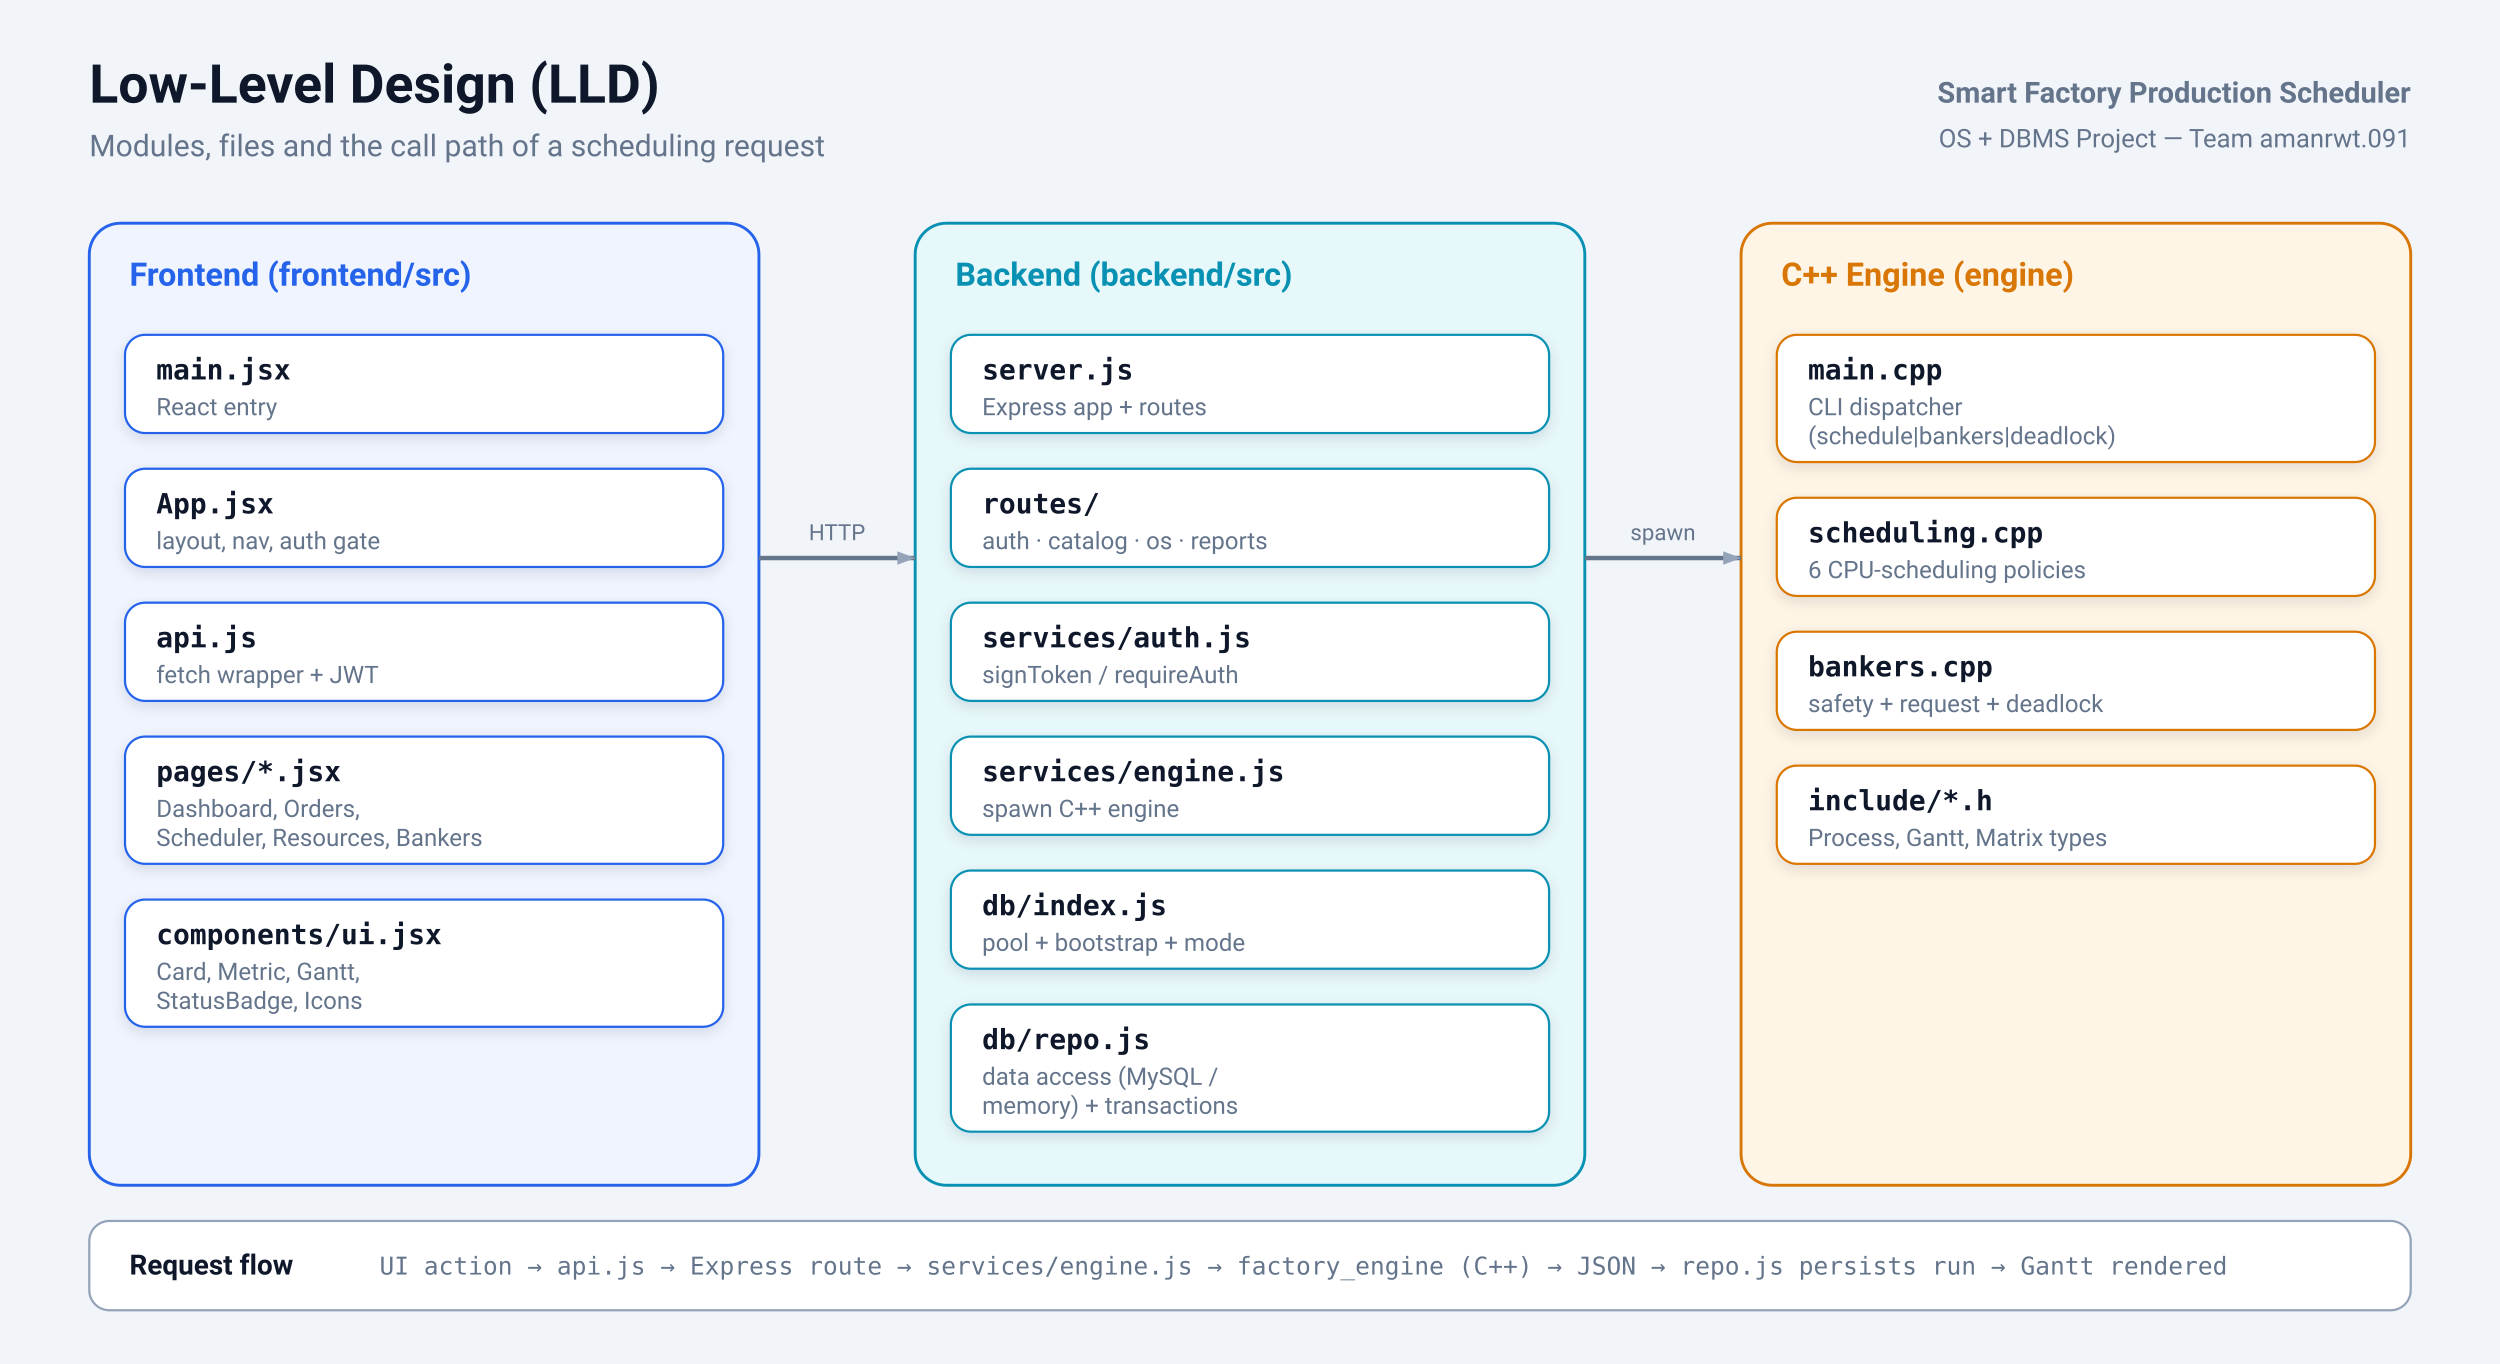
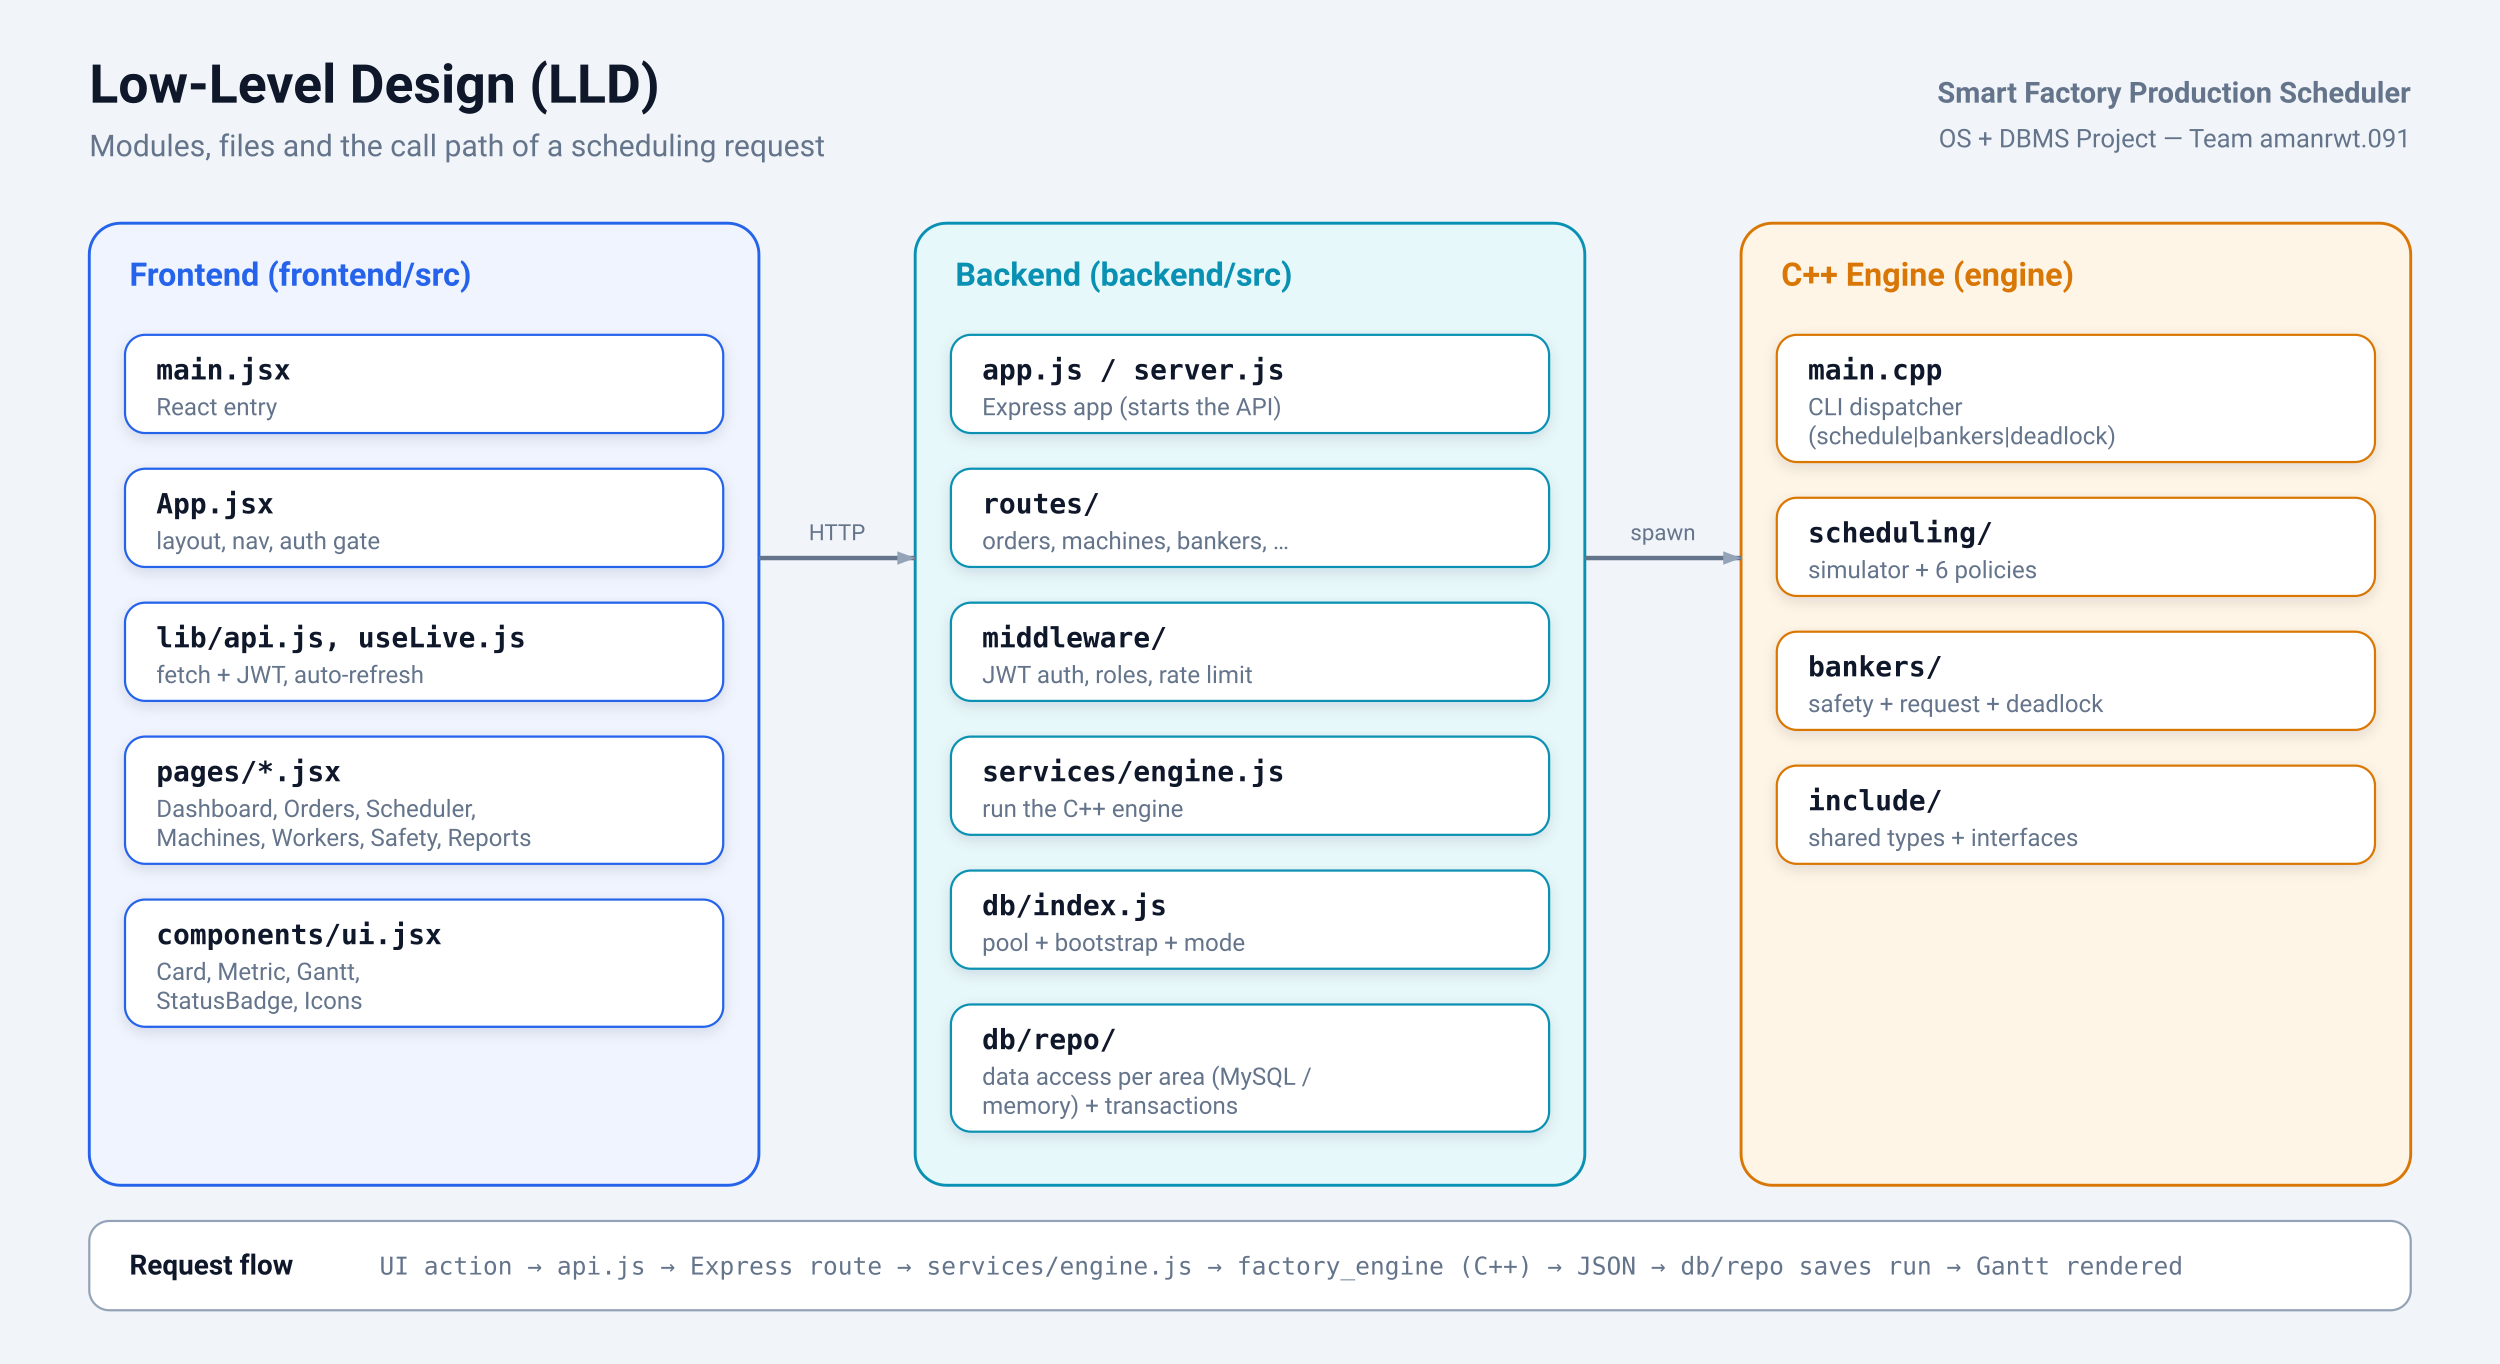
<svg xmlns="http://www.w3.org/2000/svg" viewBox="0 0 1120 611" width="1120" height="611" role="img" aria-label="Low-Level Design">
  <defs>
    <filter id="sh" x="-10%" y="-10%" width="120%" height="130%">
      <feDropShadow dx="0" dy="2" stdDeviation="3" flood-color="#0f172a" flood-opacity="0.12" />
    </filter>
    <marker id="arrow" markerWidth="10" markerHeight="10" refX="8" refY="3" orient="auto" markerUnits="userSpaceOnUse">
      <path d="M0,0 L8,3 L0,6 Z" fill="#94a3b8" />
    </marker>
    <marker id="dot" markerWidth="8" markerHeight="8" refX="3" refY="3" orient="auto" markerUnits="userSpaceOnUse">
      <circle cx="3" cy="3" r="2.6" fill="#94a3b8" />
    </marker>
  </defs>
  <rect x="0" y="0" width="1120" height="611" fill="#f1f5f9" />
  <text x="40" y="46" font-family="Segoe UI, Roboto, Helvetica, Arial, sans-serif" font-size="24" fill="#0f172a" text-anchor="start" font-weight="700">Low-Level Design (LLD)</text>
  <text x="40" y="70" font-family="Segoe UI, Roboto, Helvetica, Arial, sans-serif" font-size="13.5" fill="#64748b" text-anchor="start" font-weight="400">Modules, files and the call path of a scheduling request</text>
  <text x="1080" y="46" font-family="Segoe UI, Roboto, Helvetica, Arial, sans-serif" font-size="13" fill="#64748b" text-anchor="end" font-weight="600">Smart Factory Production Scheduler</text>
  <text x="1080" y="66" font-family="Segoe UI, Roboto, Helvetica, Arial, sans-serif" font-size="11.5" fill="#64748b" text-anchor="end" font-weight="400">OS + DBMS Project — Team amanrwt.091</text>
  <rect x="40" y="100" width="300" height="431" rx="14" fill="#eff4ff" stroke="#2563eb" stroke-width="1.3" />
  <text x="58" y="128" font-family="Segoe UI, Roboto, Helvetica, Arial, sans-serif" font-size="14.5" fill="#2563eb" text-anchor="start" font-weight="700">Frontend  (frontend/src)</text>
  <rect x="56" y="150" width="268" height="44" rx="9" fill="#ffffff" stroke="#2563eb" stroke-width="1" filter="url(#sh)" />
  <text x="70" y="170" font-family="SFMono-Regular, Consolas, Menlo, monospace" font-size="12.5" fill="#0f172a" text-anchor="start" font-weight="700">main.jsx</text>
  <text x="70" y="186" font-family="Segoe UI, Roboto, Helvetica, Arial, sans-serif" font-size="10.8" fill="#64748b" text-anchor="start" font-weight="400">React entry</text>
  <rect x="56" y="210" width="268" height="44" rx="9" fill="#ffffff" stroke="#2563eb" stroke-width="1" filter="url(#sh)" />
  <text x="70" y="230" font-family="SFMono-Regular, Consolas, Menlo, monospace" font-size="12.5" fill="#0f172a" text-anchor="start" font-weight="700">App.jsx</text>
  <text x="70" y="246" font-family="Segoe UI, Roboto, Helvetica, Arial, sans-serif" font-size="10.8" fill="#64748b" text-anchor="start" font-weight="400">layout, nav, auth gate</text>
  <rect x="56" y="270" width="268" height="44" rx="9" fill="#ffffff" stroke="#2563eb" stroke-width="1" filter="url(#sh)" />
-   <text x="70" y="290" font-family="SFMono-Regular, Consolas, Menlo, monospace" font-size="12.5" fill="#0f172a" text-anchor="start" font-weight="700">api.js</text>
-   <text x="70" y="306" font-family="Segoe UI, Roboto, Helvetica, Arial, sans-serif" font-size="10.8" fill="#64748b" text-anchor="start" font-weight="400">fetch wrapper + JWT</text>
+   <text x="70" y="290" font-family="SFMono-Regular, Consolas, Menlo, monospace" font-size="12.5" fill="#0f172a" text-anchor="start" font-weight="700">lib/api.js, useLive.js</text>
+   <text x="70" y="306" font-family="Segoe UI, Roboto, Helvetica, Arial, sans-serif" font-size="10.8" fill="#64748b" text-anchor="start" font-weight="400">fetch + JWT, auto-refresh</text>
  <rect x="56" y="330" width="268" height="57" rx="9" fill="#ffffff" stroke="#2563eb" stroke-width="1" filter="url(#sh)" />
  <text x="70" y="350" font-family="SFMono-Regular, Consolas, Menlo, monospace" font-size="12.5" fill="#0f172a" text-anchor="start" font-weight="700">pages/*.jsx</text>
-   <text x="70" y="366" font-family="Segoe UI, Roboto, Helvetica, Arial, sans-serif" font-size="10.8" fill="#64748b" text-anchor="start" font-weight="400">Dashboard, Orders,</text>
-   <text x="70" y="379" font-family="Segoe UI, Roboto, Helvetica, Arial, sans-serif" font-size="10.8" fill="#64748b" text-anchor="start" font-weight="400">Scheduler, Resources, Bankers</text>
+   <text x="70" y="366" font-family="Segoe UI, Roboto, Helvetica, Arial, sans-serif" font-size="10.8" fill="#64748b" text-anchor="start" font-weight="400">Dashboard, Orders, Scheduler,</text>
+   <text x="70" y="379" font-family="Segoe UI, Roboto, Helvetica, Arial, sans-serif" font-size="10.8" fill="#64748b" text-anchor="start" font-weight="400">Machines, Workers, Safety, Reports</text>
  <rect x="56" y="403" width="268" height="57" rx="9" fill="#ffffff" stroke="#2563eb" stroke-width="1" filter="url(#sh)" />
  <text x="70" y="423" font-family="SFMono-Regular, Consolas, Menlo, monospace" font-size="12.5" fill="#0f172a" text-anchor="start" font-weight="700">components/ui.jsx</text>
  <text x="70" y="439" font-family="Segoe UI, Roboto, Helvetica, Arial, sans-serif" font-size="10.8" fill="#64748b" text-anchor="start" font-weight="400">Card, Metric, Gantt,</text>
  <text x="70" y="452" font-family="Segoe UI, Roboto, Helvetica, Arial, sans-serif" font-size="10.8" fill="#64748b" text-anchor="start" font-weight="400">StatusBadge, Icons</text>
  <rect x="410" y="100" width="300" height="431" rx="14" fill="#e7f8fb" stroke="#0891b2" stroke-width="1.3" />
  <text x="428" y="128" font-family="Segoe UI, Roboto, Helvetica, Arial, sans-serif" font-size="14.5" fill="#0891b2" text-anchor="start" font-weight="700">Backend  (backend/src)</text>
  <rect x="426" y="150" width="268" height="44" rx="9" fill="#ffffff" stroke="#0891b2" stroke-width="1" filter="url(#sh)" />
-   <text x="440" y="170" font-family="SFMono-Regular, Consolas, Menlo, monospace" font-size="12.5" fill="#0f172a" text-anchor="start" font-weight="700">server.js</text>
-   <text x="440" y="186" font-family="Segoe UI, Roboto, Helvetica, Arial, sans-serif" font-size="10.8" fill="#64748b" text-anchor="start" font-weight="400">Express app + routes</text>
+   <text x="440" y="170" font-family="SFMono-Regular, Consolas, Menlo, monospace" font-size="12.5" fill="#0f172a" text-anchor="start" font-weight="700">app.js / server.js</text>
+   <text x="440" y="186" font-family="Segoe UI, Roboto, Helvetica, Arial, sans-serif" font-size="10.8" fill="#64748b" text-anchor="start" font-weight="400">Express app (starts the API)</text>
  <rect x="426" y="210" width="268" height="44" rx="9" fill="#ffffff" stroke="#0891b2" stroke-width="1" filter="url(#sh)" />
  <text x="440" y="230" font-family="SFMono-Regular, Consolas, Menlo, monospace" font-size="12.5" fill="#0f172a" text-anchor="start" font-weight="700">routes/</text>
-   <text x="440" y="246" font-family="Segoe UI, Roboto, Helvetica, Arial, sans-serif" font-size="10.8" fill="#64748b" text-anchor="start" font-weight="400">auth · catalog · os · reports</text>
+   <text x="440" y="246" font-family="Segoe UI, Roboto, Helvetica, Arial, sans-serif" font-size="10.8" fill="#64748b" text-anchor="start" font-weight="400">orders, machines, bankers, …</text>
  <rect x="426" y="270" width="268" height="44" rx="9" fill="#ffffff" stroke="#0891b2" stroke-width="1" filter="url(#sh)" />
-   <text x="440" y="290" font-family="SFMono-Regular, Consolas, Menlo, monospace" font-size="12.5" fill="#0f172a" text-anchor="start" font-weight="700">services/auth.js</text>
-   <text x="440" y="306" font-family="Segoe UI, Roboto, Helvetica, Arial, sans-serif" font-size="10.8" fill="#64748b" text-anchor="start" font-weight="400">signToken / requireAuth</text>
+   <text x="440" y="290" font-family="SFMono-Regular, Consolas, Menlo, monospace" font-size="12.5" fill="#0f172a" text-anchor="start" font-weight="700">middleware/</text>
+   <text x="440" y="306" font-family="Segoe UI, Roboto, Helvetica, Arial, sans-serif" font-size="10.8" fill="#64748b" text-anchor="start" font-weight="400">JWT auth, roles, rate limit</text>
  <rect x="426" y="330" width="268" height="44" rx="9" fill="#ffffff" stroke="#0891b2" stroke-width="1" filter="url(#sh)" />
  <text x="440" y="350" font-family="SFMono-Regular, Consolas, Menlo, monospace" font-size="12.5" fill="#0f172a" text-anchor="start" font-weight="700">services/engine.js</text>
-   <text x="440" y="366" font-family="Segoe UI, Roboto, Helvetica, Arial, sans-serif" font-size="10.8" fill="#64748b" text-anchor="start" font-weight="400">spawn C++ engine</text>
+   <text x="440" y="366" font-family="Segoe UI, Roboto, Helvetica, Arial, sans-serif" font-size="10.8" fill="#64748b" text-anchor="start" font-weight="400">run the C++ engine</text>
  <rect x="426" y="390" width="268" height="44" rx="9" fill="#ffffff" stroke="#0891b2" stroke-width="1" filter="url(#sh)" />
  <text x="440" y="410" font-family="SFMono-Regular, Consolas, Menlo, monospace" font-size="12.5" fill="#0f172a" text-anchor="start" font-weight="700">db/index.js</text>
  <text x="440" y="426" font-family="Segoe UI, Roboto, Helvetica, Arial, sans-serif" font-size="10.8" fill="#64748b" text-anchor="start" font-weight="400">pool + bootstrap + mode</text>
  <rect x="426" y="450" width="268" height="57" rx="9" fill="#ffffff" stroke="#0891b2" stroke-width="1" filter="url(#sh)" />
-   <text x="440" y="470" font-family="SFMono-Regular, Consolas, Menlo, monospace" font-size="12.5" fill="#0f172a" text-anchor="start" font-weight="700">db/repo.js</text>
-   <text x="440" y="486" font-family="Segoe UI, Roboto, Helvetica, Arial, sans-serif" font-size="10.8" fill="#64748b" text-anchor="start" font-weight="400">data access (MySQL /</text>
+   <text x="440" y="470" font-family="SFMono-Regular, Consolas, Menlo, monospace" font-size="12.5" fill="#0f172a" text-anchor="start" font-weight="700">db/repo/</text>
+   <text x="440" y="486" font-family="Segoe UI, Roboto, Helvetica, Arial, sans-serif" font-size="10.8" fill="#64748b" text-anchor="start" font-weight="400">data access per area (MySQL /</text>
  <text x="440" y="499" font-family="Segoe UI, Roboto, Helvetica, Arial, sans-serif" font-size="10.8" fill="#64748b" text-anchor="start" font-weight="400">memory) + transactions</text>
  <rect x="780" y="100" width="300" height="431" rx="14" fill="#fff5e6" stroke="#d97706" stroke-width="1.3" />
  <text x="798" y="128" font-family="Segoe UI, Roboto, Helvetica, Arial, sans-serif" font-size="14.5" fill="#d97706" text-anchor="start" font-weight="700">C++ Engine  (engine)</text>
  <rect x="796" y="150" width="268" height="57" rx="9" fill="#ffffff" stroke="#d97706" stroke-width="1" filter="url(#sh)" />
  <text x="810" y="170" font-family="SFMono-Regular, Consolas, Menlo, monospace" font-size="12.5" fill="#0f172a" text-anchor="start" font-weight="700">main.cpp</text>
  <text x="810" y="186" font-family="Segoe UI, Roboto, Helvetica, Arial, sans-serif" font-size="10.8" fill="#64748b" text-anchor="start" font-weight="400">CLI dispatcher</text>
  <text x="810" y="199" font-family="Segoe UI, Roboto, Helvetica, Arial, sans-serif" font-size="10.8" fill="#64748b" text-anchor="start" font-weight="400">(schedule|bankers|deadlock)</text>
  <rect x="796" y="223" width="268" height="44" rx="9" fill="#ffffff" stroke="#d97706" stroke-width="1" filter="url(#sh)" />
-   <text x="810" y="243" font-family="SFMono-Regular, Consolas, Menlo, monospace" font-size="12.5" fill="#0f172a" text-anchor="start" font-weight="700">scheduling.cpp</text>
-   <text x="810" y="259" font-family="Segoe UI, Roboto, Helvetica, Arial, sans-serif" font-size="10.8" fill="#64748b" text-anchor="start" font-weight="400">6 CPU-scheduling policies</text>
+   <text x="810" y="243" font-family="SFMono-Regular, Consolas, Menlo, monospace" font-size="12.5" fill="#0f172a" text-anchor="start" font-weight="700">scheduling/</text>
+   <text x="810" y="259" font-family="Segoe UI, Roboto, Helvetica, Arial, sans-serif" font-size="10.8" fill="#64748b" text-anchor="start" font-weight="400">simulator + 6 policies</text>
  <rect x="796" y="283" width="268" height="44" rx="9" fill="#ffffff" stroke="#d97706" stroke-width="1" filter="url(#sh)" />
-   <text x="810" y="303" font-family="SFMono-Regular, Consolas, Menlo, monospace" font-size="12.5" fill="#0f172a" text-anchor="start" font-weight="700">bankers.cpp</text>
+   <text x="810" y="303" font-family="SFMono-Regular, Consolas, Menlo, monospace" font-size="12.5" fill="#0f172a" text-anchor="start" font-weight="700">bankers/</text>
  <text x="810" y="319" font-family="Segoe UI, Roboto, Helvetica, Arial, sans-serif" font-size="10.8" fill="#64748b" text-anchor="start" font-weight="400">safety + request + deadlock</text>
  <rect x="796" y="343" width="268" height="44" rx="9" fill="#ffffff" stroke="#d97706" stroke-width="1" filter="url(#sh)" />
-   <text x="810" y="363" font-family="SFMono-Regular, Consolas, Menlo, monospace" font-size="12.5" fill="#0f172a" text-anchor="start" font-weight="700">include/*.h</text>
-   <text x="810" y="379" font-family="Segoe UI, Roboto, Helvetica, Arial, sans-serif" font-size="10.8" fill="#64748b" text-anchor="start" font-weight="400">Process, Gantt, Matrix types</text>
+   <text x="810" y="363" font-family="SFMono-Regular, Consolas, Menlo, monospace" font-size="12.5" fill="#0f172a" text-anchor="start" font-weight="700">include/</text>
+   <text x="810" y="379" font-family="Segoe UI, Roboto, Helvetica, Arial, sans-serif" font-size="10.8" fill="#64748b" text-anchor="start" font-weight="400">shared types + interfaces</text>
  <line x1="340" y1="250" x2="410" y2="250" stroke="#64748b" stroke-width="2" marker-end="url(#arrow)" />
  <line x1="710" y1="250" x2="780" y2="250" stroke="#64748b" stroke-width="2" marker-end="url(#arrow)" />
  <text x="375" y="242" font-family="Segoe UI, Roboto, Helvetica, Arial, sans-serif" font-size="10" fill="#64748b" text-anchor="middle" font-weight="400">HTTP</text>
  <text x="745" y="242" font-family="Segoe UI, Roboto, Helvetica, Arial, sans-serif" font-size="10" fill="#64748b" text-anchor="middle" font-weight="400">spawn</text>
  <rect x="40" y="547" width="1040" height="40" rx="9" fill="#ffffff" stroke="#94a3b8" stroke-width="1" />
  <text x="58" y="571" font-family="Segoe UI, Roboto, Helvetica, Arial, sans-serif" font-size="12.5" fill="#0f172a" text-anchor="start" font-weight="700">Request flow</text>
-   <text x="170" y="571" font-family="SFMono-Regular, Consolas, Menlo, monospace" font-size="11" fill="#64748b" text-anchor="start" font-weight="400">UI action  →  api.js  →  Express route  →  services/engine.js  →  factory_engine (C++)  →  JSON  →  repo.js persists run  →  Gantt rendered</text>
+   <text x="170" y="571" font-family="SFMono-Regular, Consolas, Menlo, monospace" font-size="11" fill="#64748b" text-anchor="start" font-weight="400">UI action  →  api.js  →  Express route  →  services/engine.js  →  factory_engine (C++)  →  JSON  →  db/repo saves run  →  Gantt rendered</text>
</svg>
